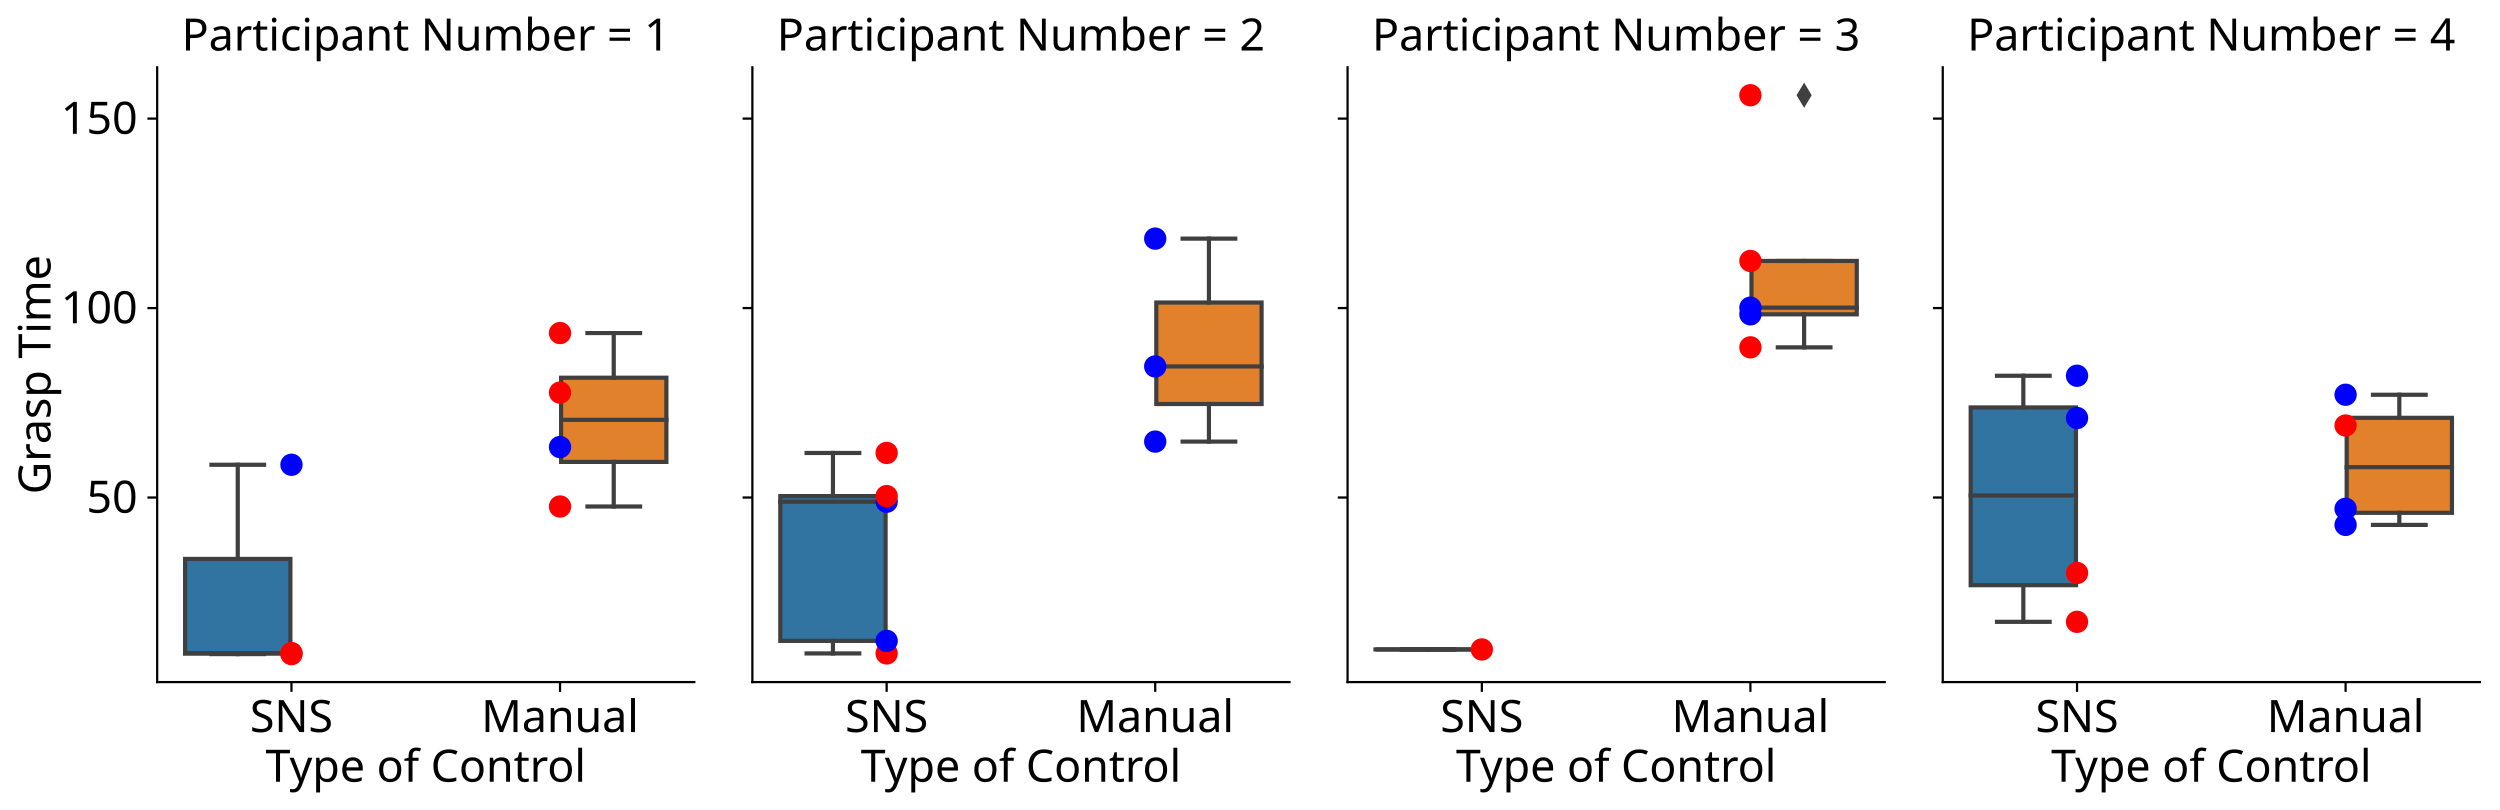
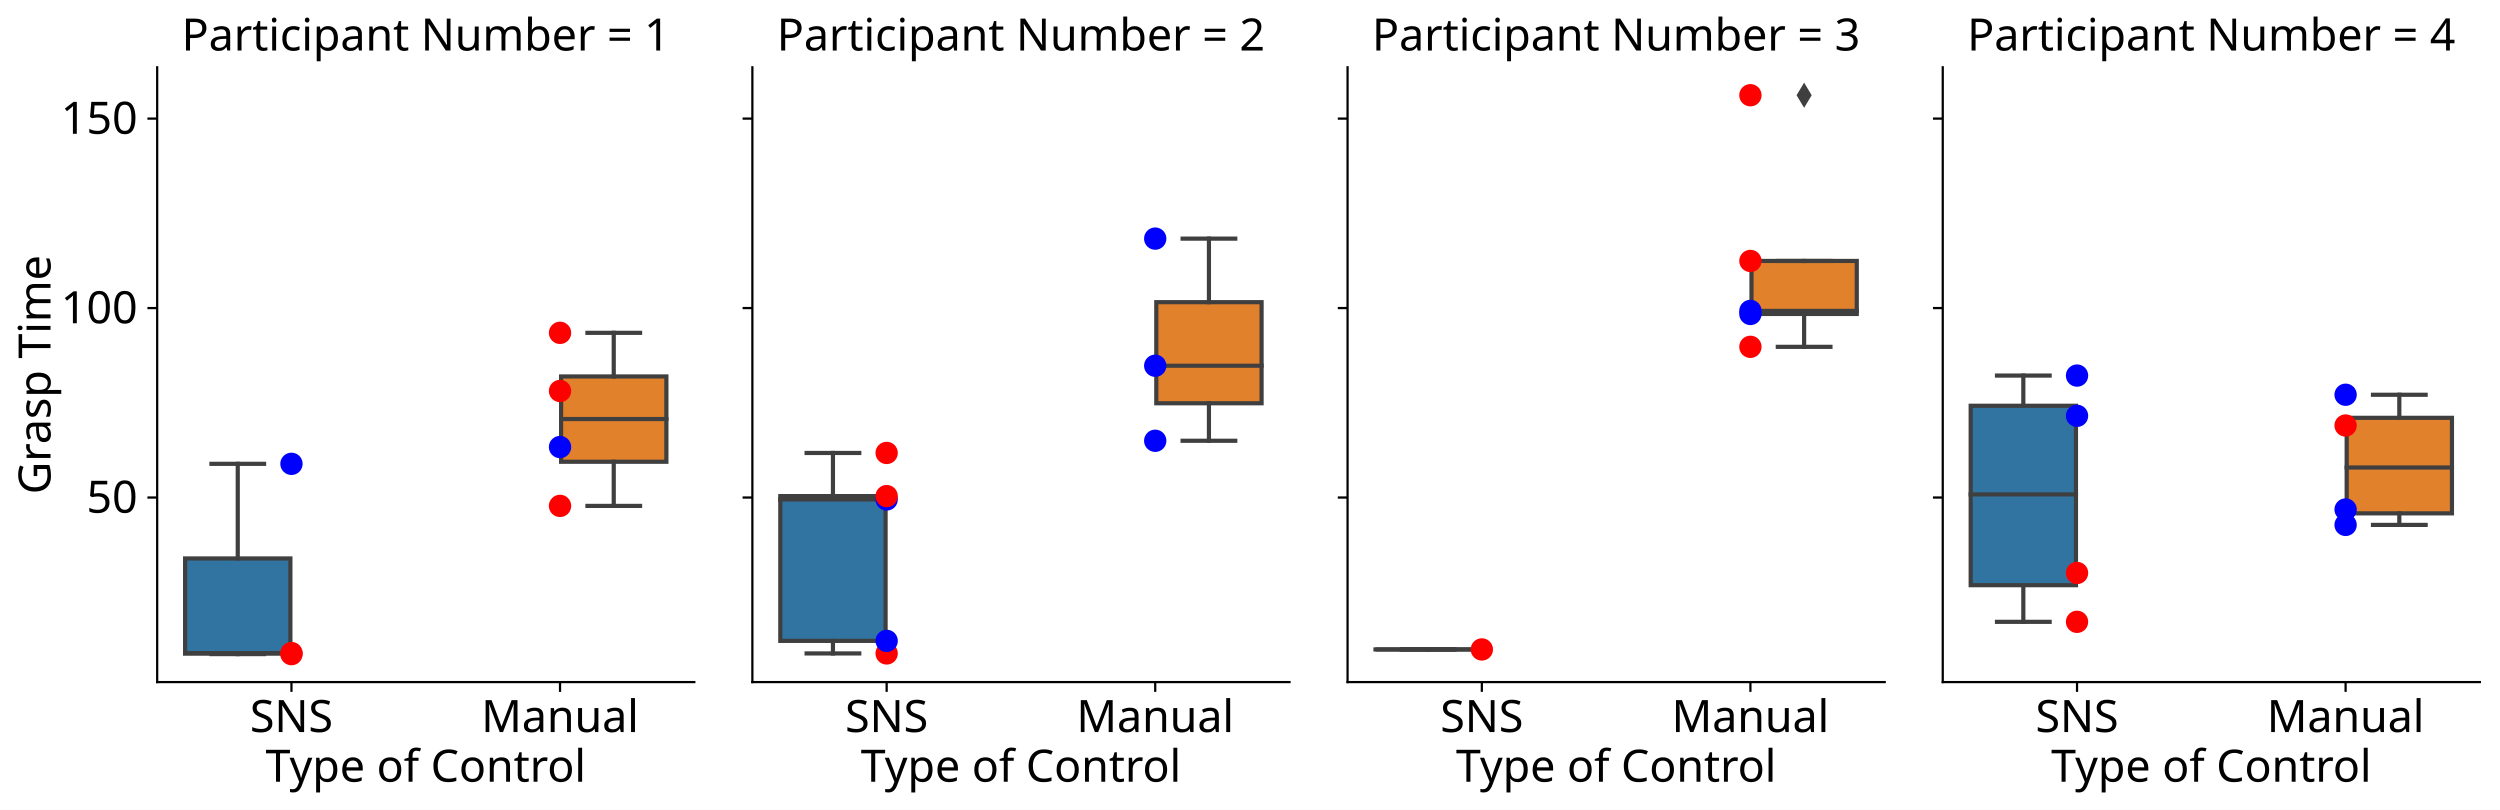
<svg xmlns="http://www.w3.org/2000/svg" xmlns:xlink="http://www.w3.org/1999/xlink" width="894.788pt" height="289.837pt" viewBox="0 0 894.788 289.837" version="1.1">
  <defs>
    <style type="text/css">*{stroke-linejoin: round; stroke-linecap: butt}</style>
  </defs>
  <g id="figure_1">
    <g id="patch_1">
      <path d="M 0 289.837  L 894.788 289.837  L 894.788 0  L 0 0  z " style="fill: #ffffff" />
    </g>
    <g id="axes_1">
      <g id="patch_2">
        <path d="M 56.258 244.127  L 248.505 244.127  L 248.505 24.082  L 56.258 24.082  z " style="fill: #ffffff" />
      </g>
      <g id="patch_3">
-         <path d="M 66.254 233.934  L 103.935 233.934  L 103.935 200.046  L 66.254 200.046  L 66.254 233.934  z " clip-path="url(#p648b3f94a5)" style="fill: #3274a1; stroke: #3f3f3f; stroke-width: 1.5; stroke-linejoin: miter" />
+         <path d="M 66.254 233.934  L 103.935 233.934  L 103.935 199.878  L 66.254 199.878  L 66.254 233.934  z " clip-path="url(#p7b2e397e43)" style="fill: #3274a1; stroke: #3f3f3f; stroke-width: 1.5; stroke-linejoin: miter" />
      </g>
      <g id="patch_4">
-         <path d="M 200.828 165.324  L 238.508 165.324  L 238.508 135.19  L 200.828 135.19  L 200.828 165.324  z " clip-path="url(#p648b3f94a5)" style="fill: #e1812c; stroke: #3f3f3f; stroke-width: 1.5; stroke-linejoin: miter" />
+         <path d="M 200.828 165.269  L 238.508 165.269  L 238.508 134.739  L 200.828 134.739  L 200.828 165.269  z " clip-path="url(#p7b2e397e43)" style="fill: #e1812c; stroke: #3f3f3f; stroke-width: 1.5; stroke-linejoin: miter" />
      </g>
      <g id="patch_5">
-         <path d="M 104.319 245.88  L 104.319 245.88  L 104.319 245.88  L 104.319 245.88  z " clip-path="url(#p648b3f94a5)" style="fill: #3274a1; stroke: #3f3f3f; stroke-width: 0.75; stroke-linejoin: miter" />
+         <path d="M 104.319 245.88  L 104.319 245.88  L 104.319 245.88  L 104.319 245.88  z " clip-path="url(#p7b2e397e43)" style="fill: #3274a1; stroke: #3f3f3f; stroke-width: 0.75; stroke-linejoin: miter" />
      </g>
      <g id="patch_6">
-         <path d="M 104.319 245.88  L 104.319 245.88  L 104.319 245.88  L 104.319 245.88  z " clip-path="url(#p648b3f94a5)" style="fill: #e1812c; stroke: #3f3f3f; stroke-width: 0.75; stroke-linejoin: miter" />
+         <path d="M 104.319 245.88  L 104.319 245.88  L 104.319 245.88  L 104.319 245.88  z " clip-path="url(#p7b2e397e43)" style="fill: #e1812c; stroke: #3f3f3f; stroke-width: 0.75; stroke-linejoin: miter" />
      </g>
      <g id="PathCollection_1" />
      <g id="PathCollection_2" />
      <g id="matplotlib.axis_1">
        <g id="xtick_1">
          <g id="line2d_1">
            <defs>
-               <path id="mc8935d83e0" d="M 0 0  L 0 3.5  " style="stroke: #000000; stroke-width: 0.8" />
+               <path id="mf939145991" d="M 0 0  L 0 3.5  " style="stroke: #000000; stroke-width: 0.8" />
            </defs>
            <g>
-               <use xlink:href="#mc8935d83e0" x="104.319" y="244.127" style="stroke: #000000; stroke-width: 0.8" />
+               <use xlink:href="#mf939145991" x="104.319" y="244.127" style="stroke: #000000; stroke-width: 0.8" />
            </g>
          </g>
          <g id="text_1">
            <text style="font: 16px 'Calibri'; text-anchor: middle" x="104.319" y="262.009" transform="rotate(-0 104.3194 262.0094)">SNS</text>
          </g>
        </g>
        <g id="xtick_2">
          <g id="line2d_2">
            <g>
-               <use xlink:href="#mc8935d83e0" x="200.443" y="244.127" style="stroke: #000000; stroke-width: 0.8" />
+               <use xlink:href="#mf939145991" x="200.443" y="244.127" style="stroke: #000000; stroke-width: 0.8" />
            </g>
          </g>
          <g id="text_2">
            <text style="font: 16px 'Calibri'; text-anchor: middle" x="200.443" y="262.009" transform="rotate(-0 200.4432 262.0094)">Manual</text>
          </g>
        </g>
        <g id="text_3">
          <text style="font: 16px 'Calibri'; text-anchor: middle" x="152.381" y="279.792" transform="rotate(-0 152.3813 279.7919)">Type of Control</text>
        </g>
      </g>
      <g id="matplotlib.axis_2">
        <g id="ytick_1">
          <g id="line2d_3">
            <defs>
-               <path id="m0af57170c2" d="M 0 0  L -3.5 0  " style="stroke: #000000; stroke-width: 0.8" />
+               <path id="me6607de5ee" d="M 0 0  L -3.5 0  " style="stroke: #000000; stroke-width: 0.8" />
            </defs>
            <g>
-               <use xlink:href="#m0af57170c2" x="56.258" y="178.071" style="stroke: #000000; stroke-width: 0.8" />
+               <use xlink:href="#me6607de5ee" x="56.258" y="178.071" style="stroke: #000000; stroke-width: 0.8" />
            </g>
          </g>
          <g id="text_4">
            <text style="font: 16px 'Calibri'; text-anchor: end" x="49.258" y="183.512" transform="rotate(-0 49.2575 183.5118)">50</text>
          </g>
        </g>
        <g id="ytick_2">
          <g id="line2d_4">
            <g>
-               <use xlink:href="#m0af57170c2" x="56.258" y="110.261" style="stroke: #000000; stroke-width: 0.8" />
+               <use xlink:href="#me6607de5ee" x="56.258" y="110.261" style="stroke: #000000; stroke-width: 0.8" />
            </g>
          </g>
          <g id="text_5">
            <text style="font: 16px 'Calibri'; text-anchor: end" x="49.258" y="115.702" transform="rotate(-0 49.2575 115.702)">100</text>
          </g>
        </g>
        <g id="ytick_3">
          <g id="line2d_5">
            <g>
-               <use xlink:href="#m0af57170c2" x="56.258" y="42.451" style="stroke: #000000; stroke-width: 0.8" />
+               <use xlink:href="#me6607de5ee" x="56.258" y="42.451" style="stroke: #000000; stroke-width: 0.8" />
            </g>
          </g>
          <g id="text_6">
            <text style="font: 16px 'Calibri'; text-anchor: end" x="49.258" y="47.892" transform="rotate(-0 49.2575 47.89215)">150</text>
          </g>
        </g>
        <g id="text_7">
          <text style="font: 16px 'Calibri'; text-anchor: middle" x="18.082" y="134.105" transform="rotate(-90 18.0825 134.1047)">Grasp Time</text>
        </g>
      </g>
      <g id="line2d_6">
-         <path d="M 85.095 233.934  L 85.095 234.125  " clip-path="url(#p648b3f94a5)" style="fill: none; stroke: #3f3f3f; stroke-width: 1.5; stroke-linecap: square" />
+         <path d="M 85.095 233.934  L 85.095 234.125  " clip-path="url(#p7b2e397e43)" style="fill: none; stroke: #3f3f3f; stroke-width: 1.5; stroke-linecap: square" />
      </g>
      <g id="line2d_7">
-         <path d="M 85.095 200.046  L 85.095 166.349  " clip-path="url(#p648b3f94a5)" style="fill: none; stroke: #3f3f3f; stroke-width: 1.5; stroke-linecap: square" />
+         <path d="M 85.095 199.878  L 85.095 166.011  " clip-path="url(#p7b2e397e43)" style="fill: none; stroke: #3f3f3f; stroke-width: 1.5; stroke-linecap: square" />
      </g>
      <g id="line2d_8">
-         <path d="M 75.675 234.125  L 94.515 234.125  " clip-path="url(#p648b3f94a5)" style="fill: none; stroke: #3f3f3f; stroke-width: 1.5; stroke-linecap: square" />
+         <path d="M 75.675 234.125  L 94.515 234.125  " clip-path="url(#p7b2e397e43)" style="fill: none; stroke: #3f3f3f; stroke-width: 1.5; stroke-linecap: square" />
      </g>
      <g id="line2d_9">
-         <path d="M 75.675 166.349  L 94.515 166.349  " clip-path="url(#p648b3f94a5)" style="fill: none; stroke: #3f3f3f; stroke-width: 1.5; stroke-linecap: square" />
+         <path d="M 75.675 166.011  L 94.515 166.011  " clip-path="url(#p7b2e397e43)" style="fill: none; stroke: #3f3f3f; stroke-width: 1.5; stroke-linecap: square" />
      </g>
      <g id="line2d_10" />
      <g id="line2d_11">
-         <path d="M 219.668 165.324  L 219.668 181.289  " clip-path="url(#p648b3f94a5)" style="fill: none; stroke: #3f3f3f; stroke-width: 1.5; stroke-linecap: square" />
+         <path d="M 219.668 165.269  L 219.668 181.069  " clip-path="url(#p7b2e397e43)" style="fill: none; stroke: #3f3f3f; stroke-width: 1.5; stroke-linecap: square" />
      </g>
      <g id="line2d_12">
-         <path d="M 219.668 135.19  L 219.668 119.208  " clip-path="url(#p648b3f94a5)" style="fill: none; stroke: #3f3f3f; stroke-width: 1.5; stroke-linecap: square" />
+         <path d="M 219.668 134.739  L 219.668 119.13  " clip-path="url(#p7b2e397e43)" style="fill: none; stroke: #3f3f3f; stroke-width: 1.5; stroke-linecap: square" />
      </g>
      <g id="line2d_13">
-         <path d="M 210.248 181.289  L 229.088 181.289  " clip-path="url(#p648b3f94a5)" style="fill: none; stroke: #3f3f3f; stroke-width: 1.5; stroke-linecap: square" />
+         <path d="M 210.248 181.069  L 229.088 181.069  " clip-path="url(#p7b2e397e43)" style="fill: none; stroke: #3f3f3f; stroke-width: 1.5; stroke-linecap: square" />
      </g>
      <g id="line2d_14">
-         <path d="M 210.248 119.208  L 229.088 119.208  " clip-path="url(#p648b3f94a5)" style="fill: none; stroke: #3f3f3f; stroke-width: 1.5; stroke-linecap: square" />
+         <path d="M 210.248 119.13  L 229.088 119.13  " clip-path="url(#p7b2e397e43)" style="fill: none; stroke: #3f3f3f; stroke-width: 1.5; stroke-linecap: square" />
      </g>
      <g id="line2d_15" />
      <g id="line2d_16">
-         <path d="M 66.254 233.744  L 103.935 233.744  " clip-path="url(#p648b3f94a5)" style="fill: none; stroke: #3f3f3f; stroke-width: 1.5; stroke-linecap: square" />
+         <path d="M 66.254 233.744  L 103.935 233.744  " clip-path="url(#p7b2e397e43)" style="fill: none; stroke: #3f3f3f; stroke-width: 1.5; stroke-linecap: square" />
      </g>
      <g id="line2d_17">
-         <path d="M 200.828 150.26  L 238.508 150.26  " clip-path="url(#p648b3f94a5)" style="fill: none; stroke: #3f3f3f; stroke-width: 1.5; stroke-linecap: square" />
+         <path d="M 200.828 149.972  L 238.508 149.972  " clip-path="url(#p7b2e397e43)" style="fill: none; stroke: #3f3f3f; stroke-width: 1.5; stroke-linecap: square" />
      </g>
      <g id="patch_7">
        <path d="M 56.258 244.127  L 56.258 24.082  " style="fill: none; stroke: #000000; stroke-width: 0.8; stroke-linejoin: miter; stroke-linecap: square" />
      </g>
      <g id="patch_8">
        <path d="M 56.258 244.127  L 248.505 244.127  " style="fill: none; stroke: #000000; stroke-width: 0.8; stroke-linejoin: miter; stroke-linecap: square" />
      </g>
      <g id="PathCollection_3">
        <defs>
-           <path id="C0_0_47d128fca0" d="M 0 4  C 1.061 4 2.078 3.579 2.828 2.828  C 3.579 2.078 4 1.061 4 -0  C 4 -1.061 3.579 -2.078 2.828 -2.828  C 2.078 -3.579 1.061 -4 0 -4  C -1.061 -4 -2.078 -3.579 -2.828 -2.828  C -3.579 -2.078 -4 -1.061 -4 0  C -4 1.061 -3.579 2.078 -2.828 2.828  C -2.078 3.579 -1.061 4 0 4  z " />
-         </defs>
-         <g clip-path="url(#p648b3f94a5)">
-           <use xlink:href="#C0_0_47d128fca0" x="104.319" y="234.125" style="fill: #ff0000" />
-         </g>
-         <g clip-path="url(#p648b3f94a5)">
-           <use xlink:href="#C0_0_47d128fca0" x="104.319" y="233.744" style="fill: #ff0000" />
-         </g>
-         <g clip-path="url(#p648b3f94a5)">
-           <use xlink:href="#C0_0_47d128fca0" x="104.319" y="166.349" style="fill: #0000ff" />
+           <path id="C0_0_7638a2598d" d="M 0 4  C 1.061 4 2.078 3.579 2.828 2.828  C 3.579 2.078 4 1.061 4 -0  C 4 -1.061 3.579 -2.078 2.828 -2.828  C 2.078 -3.579 1.061 -4 0 -4  C -1.061 -4 -2.078 -3.579 -2.828 -2.828  C -3.579 -2.078 -4 -1.061 -4 0  C -4 1.061 -3.579 2.078 -2.828 2.828  C -2.078 3.579 -1.061 4 0 4  z " />
+         </defs>
+         <g clip-path="url(#p7b2e397e43)">
+           <use xlink:href="#C0_0_7638a2598d" x="104.319" y="234.125" style="fill: #ff0000" />
+         </g>
+         <g clip-path="url(#p7b2e397e43)">
+           <use xlink:href="#C0_0_7638a2598d" x="104.319" y="233.744" style="fill: #ff0000" />
+         </g>
+         <g clip-path="url(#p7b2e397e43)">
+           <use xlink:href="#C0_0_7638a2598d" x="104.319" y="166.011" style="fill: #0000ff" />
        </g>
      </g>
      <g id="PathCollection_4">
        <defs>
-           <path id="C1_0_6838925814" d="M 0 4  C 1.061 4 2.078 3.579 2.828 2.828  C 3.579 2.078 4 1.061 4 -0  C 4 -1.061 3.579 -2.078 2.828 -2.828  C 2.078 -3.579 1.061 -4 0 -4  C -1.061 -4 -2.078 -3.579 -2.828 -2.828  C -3.579 -2.078 -4 -1.061 -4 0  C -4 1.061 -3.579 2.078 -2.828 2.828  C -2.078 3.579 -1.061 4 0 4  z " />
-         </defs>
-         <g clip-path="url(#p648b3f94a5)">
-           <use xlink:href="#C1_0_6838925814" x="200.443" y="119.208" style="fill: #ff0000" />
-         </g>
-         <g clip-path="url(#p648b3f94a5)">
-           <use xlink:href="#C1_0_6838925814" x="200.443" y="140.517" style="fill: #ff0000" />
-         </g>
-         <g clip-path="url(#p648b3f94a5)">
-           <use xlink:href="#C1_0_6838925814" x="200.443" y="181.289" style="fill: #ff0000" />
-         </g>
-         <g clip-path="url(#p648b3f94a5)">
-           <use xlink:href="#C1_0_6838925814" x="200.443" y="160.002" style="fill: #0000ff" />
+           <path id="C1_0_22d0ca5f80" d="M 0 4  C 1.061 4 2.078 3.579 2.828 2.828  C 3.579 2.078 4 1.061 4 -0  C 4 -1.061 3.579 -2.078 2.828 -2.828  C 2.078 -3.579 1.061 -4 0 -4  C -1.061 -4 -2.078 -3.579 -2.828 -2.828  C -3.579 -2.078 -4 -1.061 -4 0  C -4 1.061 -3.579 2.078 -2.828 2.828  C -2.078 3.579 -1.061 4 0 4  z " />
+         </defs>
+         <g clip-path="url(#p7b2e397e43)">
+           <use xlink:href="#C1_0_22d0ca5f80" x="200.443" y="119.13" style="fill: #ff0000" />
+         </g>
+         <g clip-path="url(#p7b2e397e43)">
+           <use xlink:href="#C1_0_22d0ca5f80" x="200.443" y="139.942" style="fill: #ff0000" />
+         </g>
+         <g clip-path="url(#p7b2e397e43)">
+           <use xlink:href="#C1_0_22d0ca5f80" x="200.443" y="181.069" style="fill: #ff0000" />
+         </g>
+         <g clip-path="url(#p7b2e397e43)">
+           <use xlink:href="#C1_0_22d0ca5f80" x="200.443" y="160.002" style="fill: #0000ff" />
        </g>
      </g>
      <g id="text_8">
        <text style="font: 16px 'Calibri'; text-anchor: middle" x="152.381" y="18.082" transform="rotate(-0 152.3813 18.0825)">Participant Number = 1</text>
      </g>
    </g>
    <g id="axes_2">
      <g id="patch_9">
        <path d="M 269.285 244.127  L 461.533 244.127  L 461.533 24.082  L 269.285 24.082  z " style="fill: #ffffff" />
      </g>
      <g id="patch_10">
-         <path d="M 279.282 229.38  L 316.963 229.38  L 316.963 177.562  L 279.282 177.562  L 279.282 229.38  z " clip-path="url(#p1717136315)" style="fill: #3274a1; stroke: #3f3f3f; stroke-width: 1.5; stroke-linejoin: miter" />
+         <path d="M 279.282 229.38  L 316.963 229.38  L 316.963 177.562  L 279.282 177.562  L 279.282 229.38  z " clip-path="url(#p3839c2b6d1)" style="fill: #3274a1; stroke: #3f3f3f; stroke-width: 1.5; stroke-linejoin: miter" />
      </g>
      <g id="patch_11">
-         <path d="M 413.855 144.604  L 451.536 144.604  L 451.536 108.278  L 413.855 108.278  L 413.855 144.604  z " clip-path="url(#p1717136315)" style="fill: #e1812c; stroke: #3f3f3f; stroke-width: 1.5; stroke-linejoin: miter" />
+         <path d="M 413.855 144.332  L 451.536 144.332  L 451.536 108.153  L 413.855 108.153  L 413.855 144.332  z " clip-path="url(#p3839c2b6d1)" style="fill: #e1812c; stroke: #3f3f3f; stroke-width: 1.5; stroke-linejoin: miter" />
      </g>
      <g id="patch_12">
-         <path d="M 317.347 245.88  L 317.347 245.88  L 317.347 245.88  L 317.347 245.88  z " clip-path="url(#p1717136315)" style="fill: #3274a1; stroke: #3f3f3f; stroke-width: 0.75; stroke-linejoin: miter" />
+         <path d="M 317.347 245.88  L 317.347 245.88  L 317.347 245.88  L 317.347 245.88  z " clip-path="url(#p3839c2b6d1)" style="fill: #3274a1; stroke: #3f3f3f; stroke-width: 0.75; stroke-linejoin: miter" />
      </g>
      <g id="patch_13">
-         <path d="M 317.347 245.88  L 317.347 245.88  L 317.347 245.88  L 317.347 245.88  z " clip-path="url(#p1717136315)" style="fill: #e1812c; stroke: #3f3f3f; stroke-width: 0.75; stroke-linejoin: miter" />
+         <path d="M 317.347 245.88  L 317.347 245.88  L 317.347 245.88  L 317.347 245.88  z " clip-path="url(#p3839c2b6d1)" style="fill: #e1812c; stroke: #3f3f3f; stroke-width: 0.75; stroke-linejoin: miter" />
      </g>
      <g id="PathCollection_5" />
      <g id="PathCollection_6" />
      <g id="matplotlib.axis_3">
        <g id="xtick_3">
          <g id="line2d_18">
            <g>
-               <use xlink:href="#mc8935d83e0" x="317.347" y="244.127" style="stroke: #000000; stroke-width: 0.8" />
+               <use xlink:href="#mf939145991" x="317.347" y="244.127" style="stroke: #000000; stroke-width: 0.8" />
            </g>
          </g>
          <g id="text_9">
            <text style="font: 16px 'Calibri'; text-anchor: middle" x="317.347" y="262.009" transform="rotate(-0 317.347 262.0094)">SNS</text>
          </g>
        </g>
        <g id="xtick_4">
          <g id="line2d_19">
            <g>
-               <use xlink:href="#mc8935d83e0" x="413.471" y="244.127" style="stroke: #000000; stroke-width: 0.8" />
+               <use xlink:href="#mf939145991" x="413.471" y="244.127" style="stroke: #000000; stroke-width: 0.8" />
            </g>
          </g>
          <g id="text_10">
            <text style="font: 16px 'Calibri'; text-anchor: middle" x="413.471" y="262.009" transform="rotate(-0 413.4709 262.0094)">Manual</text>
          </g>
        </g>
        <g id="text_11">
          <text style="font: 16px 'Calibri'; text-anchor: middle" x="365.409" y="279.792" transform="rotate(-0 365.409 279.7919)">Type of Control</text>
        </g>
      </g>
      <g id="matplotlib.axis_4">
        <g id="ytick_4">
          <g id="line2d_20">
            <g>
-               <use xlink:href="#m0af57170c2" x="269.285" y="178.071" style="stroke: #000000; stroke-width: 0.8" />
+               <use xlink:href="#me6607de5ee" x="269.285" y="178.071" style="stroke: #000000; stroke-width: 0.8" />
            </g>
          </g>
        </g>
        <g id="ytick_5">
          <g id="line2d_21">
            <g>
-               <use xlink:href="#m0af57170c2" x="269.285" y="110.261" style="stroke: #000000; stroke-width: 0.8" />
+               <use xlink:href="#me6607de5ee" x="269.285" y="110.261" style="stroke: #000000; stroke-width: 0.8" />
            </g>
          </g>
        </g>
        <g id="ytick_6">
          <g id="line2d_22">
            <g>
-               <use xlink:href="#m0af57170c2" x="269.285" y="42.451" style="stroke: #000000; stroke-width: 0.8" />
+               <use xlink:href="#me6607de5ee" x="269.285" y="42.451" style="stroke: #000000; stroke-width: 0.8" />
            </g>
          </g>
        </g>
      </g>
      <g id="line2d_23">
-         <path d="M 298.122 229.38  L 298.122 233.875  " clip-path="url(#p1717136315)" style="fill: none; stroke: #3f3f3f; stroke-width: 1.5; stroke-linecap: square" />
+         <path d="M 298.122 229.38  L 298.122 233.875  " clip-path="url(#p3839c2b6d1)" style="fill: none; stroke: #3f3f3f; stroke-width: 1.5; stroke-linecap: square" />
      </g>
      <g id="line2d_24">
-         <path d="M 298.122 177.562  L 298.122 162.115  " clip-path="url(#p1717136315)" style="fill: none; stroke: #3f3f3f; stroke-width: 1.5; stroke-linecap: square" />
+         <path d="M 298.122 177.562  L 298.122 162.115  " clip-path="url(#p3839c2b6d1)" style="fill: none; stroke: #3f3f3f; stroke-width: 1.5; stroke-linecap: square" />
      </g>
      <g id="line2d_25">
-         <path d="M 288.702 233.875  L 307.542 233.875  " clip-path="url(#p1717136315)" style="fill: none; stroke: #3f3f3f; stroke-width: 1.5; stroke-linecap: square" />
+         <path d="M 288.702 233.875  L 307.542 233.875  " clip-path="url(#p3839c2b6d1)" style="fill: none; stroke: #3f3f3f; stroke-width: 1.5; stroke-linecap: square" />
      </g>
      <g id="line2d_26">
-         <path d="M 288.702 162.115  L 307.542 162.115  " clip-path="url(#p1717136315)" style="fill: none; stroke: #3f3f3f; stroke-width: 1.5; stroke-linecap: square" />
+         <path d="M 288.702 162.115  L 307.542 162.115  " clip-path="url(#p3839c2b6d1)" style="fill: none; stroke: #3f3f3f; stroke-width: 1.5; stroke-linecap: square" />
      </g>
      <g id="line2d_27" />
      <g id="line2d_28">
-         <path d="M 432.696 144.604  L 432.696 158.053  " clip-path="url(#p1717136315)" style="fill: none; stroke: #3f3f3f; stroke-width: 1.5; stroke-linecap: square" />
+         <path d="M 432.696 144.332  L 432.696 157.76  " clip-path="url(#p3839c2b6d1)" style="fill: none; stroke: #3f3f3f; stroke-width: 1.5; stroke-linecap: square" />
      </g>
      <g id="line2d_29">
-         <path d="M 432.696 108.278  L 432.696 85.402  " clip-path="url(#p1717136315)" style="fill: none; stroke: #3f3f3f; stroke-width: 1.5; stroke-linecap: square" />
+         <path d="M 432.696 108.153  L 432.696 85.402  " clip-path="url(#p3839c2b6d1)" style="fill: none; stroke: #3f3f3f; stroke-width: 1.5; stroke-linecap: square" />
      </g>
      <g id="line2d_30">
-         <path d="M 423.275 158.053  L 442.116 158.053  " clip-path="url(#p1717136315)" style="fill: none; stroke: #3f3f3f; stroke-width: 1.5; stroke-linecap: square" />
+         <path d="M 423.275 157.76  L 442.116 157.76  " clip-path="url(#p3839c2b6d1)" style="fill: none; stroke: #3f3f3f; stroke-width: 1.5; stroke-linecap: square" />
      </g>
      <g id="line2d_31">
-         <path d="M 423.275 85.402  L 442.116 85.402  " clip-path="url(#p1717136315)" style="fill: none; stroke: #3f3f3f; stroke-width: 1.5; stroke-linecap: square" />
+         <path d="M 423.275 85.402  L 442.116 85.402  " clip-path="url(#p3839c2b6d1)" style="fill: none; stroke: #3f3f3f; stroke-width: 1.5; stroke-linecap: square" />
      </g>
      <g id="line2d_32" />
      <g id="line2d_33">
-         <path d="M 279.282 179.575  L 316.963 179.575  " clip-path="url(#p1717136315)" style="fill: none; stroke: #3f3f3f; stroke-width: 1.5; stroke-linecap: square" />
+         <path d="M 279.282 178.762  L 316.963 178.762  " clip-path="url(#p3839c2b6d1)" style="fill: none; stroke: #3f3f3f; stroke-width: 1.5; stroke-linecap: square" />
      </g>
      <g id="line2d_34">
-         <path d="M 413.855 131.154  L 451.536 131.154  " clip-path="url(#p1717136315)" style="fill: none; stroke: #3f3f3f; stroke-width: 1.5; stroke-linecap: square" />
+         <path d="M 413.855 130.903  L 451.536 130.903  " clip-path="url(#p3839c2b6d1)" style="fill: none; stroke: #3f3f3f; stroke-width: 1.5; stroke-linecap: square" />
      </g>
      <g id="patch_14">
        <path d="M 269.285 244.127  L 269.285 24.082  " style="fill: none; stroke: #000000; stroke-width: 0.8; stroke-linejoin: miter; stroke-linecap: square" />
      </g>
      <g id="patch_15">
        <path d="M 269.285 244.127  L 461.533 244.127  " style="fill: none; stroke: #000000; stroke-width: 0.8; stroke-linejoin: miter; stroke-linecap: square" />
      </g>
      <g id="PathCollection_7">
        <defs>
-           <path id="C2_0_24b16cc493" d="M 0 4  C 1.061 4 2.078 3.579 2.828 2.828  C 3.579 2.078 4 1.061 4 -0  C 4 -1.061 3.579 -2.078 2.828 -2.828  C 2.078 -3.579 1.061 -4 0 -4  C -1.061 -4 -2.078 -3.579 -2.828 -2.828  C -3.579 -2.078 -4 -1.061 -4 0  C -4 1.061 -3.579 2.078 -2.828 2.828  C -2.078 3.579 -1.061 4 0 4  z " />
-         </defs>
-         <g clip-path="url(#p1717136315)">
-           <use xlink:href="#C2_0_24b16cc493" x="317.347" y="233.875" style="fill: #ff0000" />
-         </g>
-         <g clip-path="url(#p1717136315)">
-           <use xlink:href="#C2_0_24b16cc493" x="317.347" y="179.575" style="fill: #0000ff" />
-         </g>
-         <g clip-path="url(#p1717136315)">
-           <use xlink:href="#C2_0_24b16cc493" x="317.347" y="229.38" style="fill: #0000ff" />
-         </g>
-         <g clip-path="url(#p1717136315)">
-           <use xlink:href="#C2_0_24b16cc493" x="317.347" y="177.562" style="fill: #ff0000" />
-         </g>
-         <g clip-path="url(#p1717136315)">
-           <use xlink:href="#C2_0_24b16cc493" x="317.347" y="162.115" style="fill: #ff0000" />
+           <path id="C2_0_896fa91724" d="M 0 4  C 1.061 4 2.078 3.579 2.828 2.828  C 3.579 2.078 4 1.061 4 -0  C 4 -1.061 3.579 -2.078 2.828 -2.828  C 2.078 -3.579 1.061 -4 0 -4  C -1.061 -4 -2.078 -3.579 -2.828 -2.828  C -3.579 -2.078 -4 -1.061 -4 0  C -4 1.061 -3.579 2.078 -2.828 2.828  C -2.078 3.579 -1.061 4 0 4  z " />
+         </defs>
+         <g clip-path="url(#p3839c2b6d1)">
+           <use xlink:href="#C2_0_896fa91724" x="317.347" y="233.875" style="fill: #ff0000" />
+         </g>
+         <g clip-path="url(#p3839c2b6d1)">
+           <use xlink:href="#C2_0_896fa91724" x="317.347" y="178.762" style="fill: #0000ff" />
+         </g>
+         <g clip-path="url(#p3839c2b6d1)">
+           <use xlink:href="#C2_0_896fa91724" x="317.347" y="229.38" style="fill: #0000ff" />
+         </g>
+         <g clip-path="url(#p3839c2b6d1)">
+           <use xlink:href="#C2_0_896fa91724" x="317.347" y="177.562" style="fill: #ff0000" />
+         </g>
+         <g clip-path="url(#p3839c2b6d1)">
+           <use xlink:href="#C2_0_896fa91724" x="317.347" y="162.115" style="fill: #ff0000" />
        </g>
      </g>
      <g id="PathCollection_8">
        <defs>
-           <path id="C3_0_f2d346d9ea" d="M 0 4  C 1.061 4 2.078 3.579 2.828 2.828  C 3.579 2.078 4 1.061 4 -0  C 4 -1.061 3.579 -2.078 2.828 -2.828  C 2.078 -3.579 1.061 -4 0 -4  C -1.061 -4 -2.078 -3.579 -2.828 -2.828  C -3.579 -2.078 -4 -1.061 -4 0  C -4 1.061 -3.579 2.078 -2.828 2.828  C -2.078 3.579 -1.061 4 0 4  z " />
-         </defs>
-         <g clip-path="url(#p1717136315)">
-           <use xlink:href="#C3_0_f2d346d9ea" x="413.471" y="158.053" style="fill: #0000ff" />
-         </g>
-         <g clip-path="url(#p1717136315)">
-           <use xlink:href="#C3_0_f2d346d9ea" x="413.471" y="85.402" style="fill: #0000ff" />
-         </g>
-         <g clip-path="url(#p1717136315)">
-           <use xlink:href="#C3_0_f2d346d9ea" x="413.471" y="131.154" style="fill: #0000ff" />
+           <path id="C3_0_c0a848d263" d="M 0 4  C 1.061 4 2.078 3.579 2.828 2.828  C 3.579 2.078 4 1.061 4 -0  C 4 -1.061 3.579 -2.078 2.828 -2.828  C 2.078 -3.579 1.061 -4 0 -4  C -1.061 -4 -2.078 -3.579 -2.828 -2.828  C -3.579 -2.078 -4 -1.061 -4 0  C -4 1.061 -3.579 2.078 -2.828 2.828  C -2.078 3.579 -1.061 4 0 4  z " />
+         </defs>
+         <g clip-path="url(#p3839c2b6d1)">
+           <use xlink:href="#C3_0_c0a848d263" x="413.471" y="157.76" style="fill: #0000ff" />
+         </g>
+         <g clip-path="url(#p3839c2b6d1)">
+           <use xlink:href="#C3_0_c0a848d263" x="413.471" y="85.402" style="fill: #0000ff" />
+         </g>
+         <g clip-path="url(#p3839c2b6d1)">
+           <use xlink:href="#C3_0_c0a848d263" x="413.471" y="130.903" style="fill: #0000ff" />
        </g>
      </g>
      <g id="text_12">
        <text style="font: 16px 'Calibri'; text-anchor: middle" x="365.409" y="18.082" transform="rotate(-0 365.409 18.0825)">Participant Number = 2</text>
      </g>
    </g>
    <g id="axes_3">
      <g id="patch_16">
        <path d="M 482.313 244.127  L 674.56 244.127  L 674.56 24.082  L 482.313 24.082  z " style="fill: #ffffff" />
      </g>
      <g id="patch_17">
-         <path d="M 492.31 232.445  L 529.99 232.445  L 529.99 232.445  L 492.31 232.445  L 492.31 232.445  z " clip-path="url(#p1e798add70)" style="fill: #3274a1; stroke: #3f3f3f; stroke-width: 1.5; stroke-linejoin: miter" />
+         <path d="M 492.31 232.445  L 529.99 232.445  L 529.99 232.445  L 492.31 232.445  L 492.31 232.445  z " clip-path="url(#p4a9ece4cf4)" style="fill: #3274a1; stroke: #3f3f3f; stroke-width: 1.5; stroke-linejoin: miter" />
      </g>
      <g id="patch_18">
-         <path d="M 626.883 112.504  L 664.564 112.504  L 664.564 93.395  L 626.883 93.395  L 626.883 112.504  z " clip-path="url(#p1e798add70)" style="fill: #e1812c; stroke: #3f3f3f; stroke-width: 1.5; stroke-linejoin: miter" />
+         <path d="M 626.883 112.372  L 664.564 112.372  L 664.564 93.395  L 626.883 93.395  L 626.883 112.372  z " clip-path="url(#p4a9ece4cf4)" style="fill: #e1812c; stroke: #3f3f3f; stroke-width: 1.5; stroke-linejoin: miter" />
      </g>
      <g id="patch_19">
-         <path d="M 530.375 245.88  L 530.375 245.88  L 530.375 245.88  L 530.375 245.88  z " clip-path="url(#p1e798add70)" style="fill: #3274a1; stroke: #3f3f3f; stroke-width: 0.75; stroke-linejoin: miter" />
+         <path d="M 530.375 245.88  L 530.375 245.88  L 530.375 245.88  L 530.375 245.88  z " clip-path="url(#p4a9ece4cf4)" style="fill: #3274a1; stroke: #3f3f3f; stroke-width: 0.75; stroke-linejoin: miter" />
      </g>
      <g id="patch_20">
-         <path d="M 530.375 245.88  L 530.375 245.88  L 530.375 245.88  L 530.375 245.88  z " clip-path="url(#p1e798add70)" style="fill: #e1812c; stroke: #3f3f3f; stroke-width: 0.75; stroke-linejoin: miter" />
+         <path d="M 530.375 245.88  L 530.375 245.88  L 530.375 245.88  L 530.375 245.88  z " clip-path="url(#p4a9ece4cf4)" style="fill: #e1812c; stroke: #3f3f3f; stroke-width: 0.75; stroke-linejoin: miter" />
      </g>
      <g id="PathCollection_9" />
      <g id="PathCollection_10" />
      <g id="matplotlib.axis_5">
        <g id="xtick_5">
          <g id="line2d_35">
            <g>
-               <use xlink:href="#mc8935d83e0" x="530.375" y="244.127" style="stroke: #000000; stroke-width: 0.8" />
+               <use xlink:href="#mf939145991" x="530.375" y="244.127" style="stroke: #000000; stroke-width: 0.8" />
            </g>
          </g>
          <g id="text_13">
            <text style="font: 16px 'Calibri'; text-anchor: middle" x="530.375" y="262.009" transform="rotate(-0 530.3747 262.0094)">SNS</text>
          </g>
        </g>
        <g id="xtick_6">
          <g id="line2d_36">
            <g>
-               <use xlink:href="#mc8935d83e0" x="626.499" y="244.127" style="stroke: #000000; stroke-width: 0.8" />
+               <use xlink:href="#mf939145991" x="626.499" y="244.127" style="stroke: #000000; stroke-width: 0.8" />
            </g>
          </g>
          <g id="text_14">
            <text style="font: 16px 'Calibri'; text-anchor: middle" x="626.499" y="262.009" transform="rotate(-0 626.4985 262.0094)">Manual</text>
          </g>
        </g>
        <g id="text_15">
          <text style="font: 16px 'Calibri'; text-anchor: middle" x="578.437" y="279.792" transform="rotate(-0 578.4366 279.7919)">Type of Control</text>
        </g>
      </g>
      <g id="matplotlib.axis_6">
        <g id="ytick_7">
          <g id="line2d_37">
            <g>
-               <use xlink:href="#m0af57170c2" x="482.313" y="178.071" style="stroke: #000000; stroke-width: 0.8" />
+               <use xlink:href="#me6607de5ee" x="482.313" y="178.071" style="stroke: #000000; stroke-width: 0.8" />
            </g>
          </g>
        </g>
        <g id="ytick_8">
          <g id="line2d_38">
            <g>
-               <use xlink:href="#m0af57170c2" x="482.313" y="110.261" style="stroke: #000000; stroke-width: 0.8" />
+               <use xlink:href="#me6607de5ee" x="482.313" y="110.261" style="stroke: #000000; stroke-width: 0.8" />
            </g>
          </g>
        </g>
        <g id="ytick_9">
          <g id="line2d_39">
            <g>
-               <use xlink:href="#m0af57170c2" x="482.313" y="42.451" style="stroke: #000000; stroke-width: 0.8" />
+               <use xlink:href="#me6607de5ee" x="482.313" y="42.451" style="stroke: #000000; stroke-width: 0.8" />
            </g>
          </g>
        </g>
      </g>
      <g id="line2d_40">
-         <path d="M 511.15 232.445  L 511.15 232.445  " clip-path="url(#p1e798add70)" style="fill: none; stroke: #3f3f3f; stroke-width: 1.5; stroke-linecap: square" />
+         <path d="M 511.15 232.445  L 511.15 232.445  " clip-path="url(#p4a9ece4cf4)" style="fill: none; stroke: #3f3f3f; stroke-width: 1.5; stroke-linecap: square" />
      </g>
      <g id="line2d_41">
-         <path d="M 511.15 232.445  L 511.15 232.445  " clip-path="url(#p1e798add70)" style="fill: none; stroke: #3f3f3f; stroke-width: 1.5; stroke-linecap: square" />
+         <path d="M 511.15 232.445  L 511.15 232.445  " clip-path="url(#p4a9ece4cf4)" style="fill: none; stroke: #3f3f3f; stroke-width: 1.5; stroke-linecap: square" />
      </g>
      <g id="line2d_42">
-         <path d="M 501.73 232.445  L 520.57 232.445  " clip-path="url(#p1e798add70)" style="fill: none; stroke: #3f3f3f; stroke-width: 1.5; stroke-linecap: square" />
+         <path d="M 501.73 232.445  L 520.57 232.445  " clip-path="url(#p4a9ece4cf4)" style="fill: none; stroke: #3f3f3f; stroke-width: 1.5; stroke-linecap: square" />
      </g>
      <g id="line2d_43">
-         <path d="M 501.73 232.445  L 520.57 232.445  " clip-path="url(#p1e798add70)" style="fill: none; stroke: #3f3f3f; stroke-width: 1.5; stroke-linecap: square" />
+         <path d="M 501.73 232.445  L 520.57 232.445  " clip-path="url(#p4a9ece4cf4)" style="fill: none; stroke: #3f3f3f; stroke-width: 1.5; stroke-linecap: square" />
      </g>
      <g id="line2d_44" />
      <g id="line2d_45">
-         <path d="M 645.723 112.504  L 645.723 124.323  " clip-path="url(#p1e798add70)" style="fill: none; stroke: #3f3f3f; stroke-width: 1.5; stroke-linecap: square" />
+         <path d="M 645.723 112.372  L 645.723 124.139  " clip-path="url(#p4a9ece4cf4)" style="fill: none; stroke: #3f3f3f; stroke-width: 1.5; stroke-linecap: square" />
      </g>
      <g id="line2d_46">
-         <path d="M 645.723 93.395  L 645.723 93.395  " clip-path="url(#p1e798add70)" style="fill: none; stroke: #3f3f3f; stroke-width: 1.5; stroke-linecap: square" />
+         <path d="M 645.723 93.395  L 645.723 93.395  " clip-path="url(#p4a9ece4cf4)" style="fill: none; stroke: #3f3f3f; stroke-width: 1.5; stroke-linecap: square" />
      </g>
      <g id="line2d_47">
-         <path d="M 636.303 124.323  L 655.143 124.323  " clip-path="url(#p1e798add70)" style="fill: none; stroke: #3f3f3f; stroke-width: 1.5; stroke-linecap: square" />
+         <path d="M 636.303 124.139  L 655.143 124.139  " clip-path="url(#p4a9ece4cf4)" style="fill: none; stroke: #3f3f3f; stroke-width: 1.5; stroke-linecap: square" />
      </g>
      <g id="line2d_48">
-         <path d="M 636.303 93.395  L 655.143 93.395  " clip-path="url(#p1e798add70)" style="fill: none; stroke: #3f3f3f; stroke-width: 1.5; stroke-linecap: square" />
+         <path d="M 636.303 93.395  L 655.143 93.395  " clip-path="url(#p4a9ece4cf4)" style="fill: none; stroke: #3f3f3f; stroke-width: 1.5; stroke-linecap: square" />
      </g>
      <g id="line2d_49">
        <defs>
-           <path id="mc5242e19f9" d="M 0 3.536  L 2.121 0  L 0 -3.536  L -2.121 0  z " style="stroke: #3f3f3f; stroke-linejoin: miter" />
-         </defs>
-         <g clip-path="url(#p1e798add70)">
-           <use xlink:href="#mc5242e19f9" x="645.723" y="34.085" style="fill: #3f3f3f; stroke: #3f3f3f; stroke-linejoin: miter" />
+           <path id="mc61ed69cc1" d="M 0 3.536  L 2.121 0  L 0 -3.536  L -2.121 0  z " style="stroke: #3f3f3f; stroke-linejoin: miter" />
+         </defs>
+         <g clip-path="url(#p4a9ece4cf4)">
+           <use xlink:href="#mc61ed69cc1" x="645.723" y="34.085" style="fill: #3f3f3f; stroke: #3f3f3f; stroke-linejoin: miter" />
        </g>
      </g>
      <g id="line2d_50">
-         <path d="M 492.31 232.445  L 529.99 232.445  " clip-path="url(#p1e798add70)" style="fill: none; stroke: #3f3f3f; stroke-width: 1.5; stroke-linecap: square" />
+         <path d="M 492.31 232.445  L 529.99 232.445  " clip-path="url(#p4a9ece4cf4)" style="fill: none; stroke: #3f3f3f; stroke-width: 1.5; stroke-linecap: square" />
      </g>
      <g id="line2d_51">
-         <path d="M 626.883 110.112  L 664.564 110.112  " clip-path="url(#p1e798add70)" style="fill: none; stroke: #3f3f3f; stroke-width: 1.5; stroke-linecap: square" />
+         <path d="M 626.883 111.282  L 664.564 111.282  " clip-path="url(#p4a9ece4cf4)" style="fill: none; stroke: #3f3f3f; stroke-width: 1.5; stroke-linecap: square" />
      </g>
      <g id="patch_21">
        <path d="M 482.313 244.127  L 482.313 24.082  " style="fill: none; stroke: #000000; stroke-width: 0.8; stroke-linejoin: miter; stroke-linecap: square" />
      </g>
      <g id="patch_22">
        <path d="M 482.313 244.127  L 674.56 244.127  " style="fill: none; stroke: #000000; stroke-width: 0.8; stroke-linejoin: miter; stroke-linecap: square" />
      </g>
      <g id="PathCollection_11">
        <defs>
-           <path id="mb2d5be142c" d="M 0 4  C 1.061 4 2.078 3.579 2.828 2.828  C 3.579 2.078 4 1.061 4 0  C 4 -1.061 3.579 -2.078 2.828 -2.828  C 2.078 -3.579 1.061 -4 0 -4  C -1.061 -4 -2.078 -3.579 -2.828 -2.828  C -3.579 -2.078 -4 -1.061 -4 0  C -4 1.061 -3.579 2.078 -2.828 2.828  C -2.078 3.579 -1.061 4 0 4  z " />
-         </defs>
-         <g clip-path="url(#p1e798add70)">
-           <use xlink:href="#mb2d5be142c" x="530.375" y="232.445" style="fill: #ff0000" />
+           <path id="me2359f00cb" d="M 0 4  C 1.061 4 2.078 3.579 2.828 2.828  C 3.579 2.078 4 1.061 4 0  C 4 -1.061 3.579 -2.078 2.828 -2.828  C 2.078 -3.579 1.061 -4 0 -4  C -1.061 -4 -2.078 -3.579 -2.828 -2.828  C -3.579 -2.078 -4 -1.061 -4 0  C -4 1.061 -3.579 2.078 -2.828 2.828  C -2.078 3.579 -1.061 4 0 4  z " />
+         </defs>
+         <g clip-path="url(#p4a9ece4cf4)">
+           <use xlink:href="#me2359f00cb" x="530.375" y="232.445" style="fill: #ff0000" />
        </g>
      </g>
      <g id="PathCollection_12">
        <defs>
-           <path id="C4_0_3b3ec5d73e" d="M 0 4  C 1.061 4 2.078 3.579 2.828 2.828  C 3.579 2.078 4 1.061 4 -0  C 4 -1.061 3.579 -2.078 2.828 -2.828  C 2.078 -3.579 1.061 -4 0 -4  C -1.061 -4 -2.078 -3.579 -2.828 -2.828  C -3.579 -2.078 -4 -1.061 -4 0  C -4 1.061 -3.579 2.078 -2.828 2.828  C -2.078 3.579 -1.061 4 0 4  z " />
-         </defs>
-         <g clip-path="url(#p1e798add70)">
-           <use xlink:href="#C4_0_3b3ec5d73e" x="626.499" y="93.395" style="fill: #ff0000" />
-         </g>
-         <g clip-path="url(#p1e798add70)">
-           <use xlink:href="#C4_0_3b3ec5d73e" x="626.499" y="34.085" style="fill: #ff0000" />
-         </g>
-         <g clip-path="url(#p1e798add70)">
-           <use xlink:href="#C4_0_3b3ec5d73e" x="626.499" y="110.112" style="fill: #0000ff" />
-         </g>
-         <g clip-path="url(#p1e798add70)">
-           <use xlink:href="#C4_0_3b3ec5d73e" x="626.499" y="112.504" style="fill: #0000ff" />
-         </g>
-         <g clip-path="url(#p1e798add70)">
-           <use xlink:href="#C4_0_3b3ec5d73e" x="626.499" y="124.323" style="fill: #ff0000" />
+           <path id="C4_0_2245578f14" d="M 0 4  C 1.061 4 2.078 3.579 2.828 2.828  C 3.579 2.078 4 1.061 4 -0  C 4 -1.061 3.579 -2.078 2.828 -2.828  C 2.078 -3.579 1.061 -4 0 -4  C -1.061 -4 -2.078 -3.579 -2.828 -2.828  C -3.579 -2.078 -4 -1.061 -4 0  C -4 1.061 -3.579 2.078 -2.828 2.828  C -2.078 3.579 -1.061 4 0 4  z " />
+         </defs>
+         <g clip-path="url(#p4a9ece4cf4)">
+           <use xlink:href="#C4_0_2245578f14" x="626.499" y="93.395" style="fill: #ff0000" />
+         </g>
+         <g clip-path="url(#p4a9ece4cf4)">
+           <use xlink:href="#C4_0_2245578f14" x="626.499" y="34.085" style="fill: #ff0000" />
+         </g>
+         <g clip-path="url(#p4a9ece4cf4)">
+           <use xlink:href="#C4_0_2245578f14" x="626.499" y="111.282" style="fill: #0000ff" />
+         </g>
+         <g clip-path="url(#p4a9ece4cf4)">
+           <use xlink:href="#C4_0_2245578f14" x="626.499" y="112.372" style="fill: #0000ff" />
+         </g>
+         <g clip-path="url(#p4a9ece4cf4)">
+           <use xlink:href="#C4_0_2245578f14" x="626.499" y="124.139" style="fill: #ff0000" />
        </g>
      </g>
      <g id="text_16">
        <text style="font: 16px 'Calibri'; text-anchor: middle" x="578.437" y="18.082" transform="rotate(-0 578.4366 18.0825)">Participant Number = 3</text>
      </g>
    </g>
    <g id="axes_4">
      <g id="patch_23">
        <path d="M 695.34 244.127  L 887.588 244.127  L 887.588 24.082  L 695.34 24.082  z " style="fill: #ffffff" />
      </g>
      <g id="patch_24">
-         <path d="M 705.337 209.449  L 743.018 209.449  L 743.018 145.829  L 705.337 145.829  L 705.337 209.449  z " clip-path="url(#pc400915098)" style="fill: #3274a1; stroke: #3f3f3f; stroke-width: 1.5; stroke-linejoin: miter" />
+         <path d="M 705.337 209.449  L 743.018 209.449  L 743.018 145.228  L 705.337 145.228  L 705.337 209.449  z " clip-path="url(#p7f3a922261)" style="fill: #3274a1; stroke: #3f3f3f; stroke-width: 1.5; stroke-linejoin: miter" />
      </g>
      <g id="patch_25">
-         <path d="M 839.911 183.543  L 877.591 183.543  L 877.591 149.545  L 839.911 149.545  L 839.911 183.543  z " clip-path="url(#pc400915098)" style="fill: #e1812c; stroke: #3f3f3f; stroke-width: 1.5; stroke-linejoin: miter" />
+         <path d="M 839.911 183.736  L 877.591 183.736  L 877.591 149.545  L 839.911 149.545  L 839.911 183.736  z " clip-path="url(#p7f3a922261)" style="fill: #e1812c; stroke: #3f3f3f; stroke-width: 1.5; stroke-linejoin: miter" />
      </g>
      <g id="patch_26">
-         <path d="M 743.402 245.88  L 743.402 245.88  L 743.402 245.88  L 743.402 245.88  z " clip-path="url(#pc400915098)" style="fill: #3274a1; stroke: #3f3f3f; stroke-width: 0.75; stroke-linejoin: miter" />
+         <path d="M 743.402 245.88  L 743.402 245.88  L 743.402 245.88  L 743.402 245.88  z " clip-path="url(#p7f3a922261)" style="fill: #3274a1; stroke: #3f3f3f; stroke-width: 0.75; stroke-linejoin: miter" />
      </g>
      <g id="patch_27">
-         <path d="M 743.402 245.88  L 743.402 245.88  L 743.402 245.88  L 743.402 245.88  z " clip-path="url(#pc400915098)" style="fill: #e1812c; stroke: #3f3f3f; stroke-width: 0.75; stroke-linejoin: miter" />
+         <path d="M 743.402 245.88  L 743.402 245.88  L 743.402 245.88  L 743.402 245.88  z " clip-path="url(#p7f3a922261)" style="fill: #e1812c; stroke: #3f3f3f; stroke-width: 0.75; stroke-linejoin: miter" />
      </g>
      <g id="PathCollection_13" />
      <g id="PathCollection_14" />
      <g id="matplotlib.axis_7">
        <g id="xtick_7">
          <g id="line2d_52">
            <g>
-               <use xlink:href="#mc8935d83e0" x="743.402" y="244.127" style="stroke: #000000; stroke-width: 0.8" />
+               <use xlink:href="#mf939145991" x="743.402" y="244.127" style="stroke: #000000; stroke-width: 0.8" />
            </g>
          </g>
          <g id="text_17">
            <text style="font: 16px 'Calibri'; text-anchor: middle" x="743.402" y="262.009" transform="rotate(-0 743.4023 262.0094)">SNS</text>
          </g>
        </g>
        <g id="xtick_8">
          <g id="line2d_53">
            <g>
-               <use xlink:href="#mc8935d83e0" x="839.526" y="244.127" style="stroke: #000000; stroke-width: 0.8" />
+               <use xlink:href="#mf939145991" x="839.526" y="244.127" style="stroke: #000000; stroke-width: 0.8" />
            </g>
          </g>
          <g id="text_18">
            <text style="font: 16px 'Calibri'; text-anchor: middle" x="839.526" y="262.009" transform="rotate(-0 839.5261 262.0094)">Manual</text>
          </g>
        </g>
        <g id="text_19">
          <text style="font: 16px 'Calibri'; text-anchor: middle" x="791.464" y="279.792" transform="rotate(-0 791.4642 279.7919)">Type of Control</text>
        </g>
      </g>
      <g id="matplotlib.axis_8">
        <g id="ytick_10">
          <g id="line2d_54">
            <g>
-               <use xlink:href="#m0af57170c2" x="695.34" y="178.071" style="stroke: #000000; stroke-width: 0.8" />
+               <use xlink:href="#me6607de5ee" x="695.34" y="178.071" style="stroke: #000000; stroke-width: 0.8" />
            </g>
          </g>
        </g>
        <g id="ytick_11">
          <g id="line2d_55">
            <g>
-               <use xlink:href="#m0af57170c2" x="695.34" y="110.261" style="stroke: #000000; stroke-width: 0.8" />
+               <use xlink:href="#me6607de5ee" x="695.34" y="110.261" style="stroke: #000000; stroke-width: 0.8" />
            </g>
          </g>
        </g>
        <g id="ytick_12">
          <g id="line2d_56">
            <g>
-               <use xlink:href="#m0af57170c2" x="695.34" y="42.451" style="stroke: #000000; stroke-width: 0.8" />
+               <use xlink:href="#me6607de5ee" x="695.34" y="42.451" style="stroke: #000000; stroke-width: 0.8" />
            </g>
          </g>
        </g>
      </g>
      <g id="line2d_57">
-         <path d="M 724.178 209.449  L 724.178 222.561  " clip-path="url(#pc400915098)" style="fill: none; stroke: #3f3f3f; stroke-width: 1.5; stroke-linecap: square" />
+         <path d="M 724.178 209.449  L 724.178 222.561  " clip-path="url(#p7f3a922261)" style="fill: none; stroke: #3f3f3f; stroke-width: 1.5; stroke-linecap: square" />
      </g>
      <g id="line2d_58">
-         <path d="M 724.178 145.829  L 724.178 134.486  " clip-path="url(#pc400915098)" style="fill: none; stroke: #3f3f3f; stroke-width: 1.5; stroke-linecap: square" />
+         <path d="M 724.178 145.228  L 724.178 134.427  " clip-path="url(#p7f3a922261)" style="fill: none; stroke: #3f3f3f; stroke-width: 1.5; stroke-linecap: square" />
      </g>
      <g id="line2d_59">
-         <path d="M 714.757 222.561  L 733.598 222.561  " clip-path="url(#pc400915098)" style="fill: none; stroke: #3f3f3f; stroke-width: 1.5; stroke-linecap: square" />
+         <path d="M 714.757 222.561  L 733.598 222.561  " clip-path="url(#p7f3a922261)" style="fill: none; stroke: #3f3f3f; stroke-width: 1.5; stroke-linecap: square" />
      </g>
      <g id="line2d_60">
-         <path d="M 714.757 134.486  L 733.598 134.486  " clip-path="url(#pc400915098)" style="fill: none; stroke: #3f3f3f; stroke-width: 1.5; stroke-linecap: square" />
+         <path d="M 714.757 134.427  L 733.598 134.427  " clip-path="url(#p7f3a922261)" style="fill: none; stroke: #3f3f3f; stroke-width: 1.5; stroke-linecap: square" />
      </g>
      <g id="line2d_61" />
      <g id="line2d_62">
-         <path d="M 858.751 183.543  L 858.751 187.87  " clip-path="url(#pc400915098)" style="fill: none; stroke: #3f3f3f; stroke-width: 1.5; stroke-linecap: square" />
+         <path d="M 858.751 183.736  L 858.751 187.87  " clip-path="url(#p7f3a922261)" style="fill: none; stroke: #3f3f3f; stroke-width: 1.5; stroke-linecap: square" />
      </g>
      <g id="line2d_63">
-         <path d="M 858.751 149.545  L 858.751 141.286  " clip-path="url(#pc400915098)" style="fill: none; stroke: #3f3f3f; stroke-width: 1.5; stroke-linecap: square" />
+         <path d="M 858.751 149.545  L 858.751 141.286  " clip-path="url(#p7f3a922261)" style="fill: none; stroke: #3f3f3f; stroke-width: 1.5; stroke-linecap: square" />
      </g>
      <g id="line2d_64">
-         <path d="M 849.331 187.87  L 868.171 187.87  " clip-path="url(#pc400915098)" style="fill: none; stroke: #3f3f3f; stroke-width: 1.5; stroke-linecap: square" />
+         <path d="M 849.331 187.87  L 868.171 187.87  " clip-path="url(#p7f3a922261)" style="fill: none; stroke: #3f3f3f; stroke-width: 1.5; stroke-linecap: square" />
      </g>
      <g id="line2d_65">
-         <path d="M 849.331 141.286  L 868.171 141.286  " clip-path="url(#pc400915098)" style="fill: none; stroke: #3f3f3f; stroke-width: 1.5; stroke-linecap: square" />
+         <path d="M 849.331 141.286  L 868.171 141.286  " clip-path="url(#p7f3a922261)" style="fill: none; stroke: #3f3f3f; stroke-width: 1.5; stroke-linecap: square" />
      </g>
      <g id="line2d_66" />
      <g id="line2d_67">
-         <path d="M 705.337 177.344  L 743.018 177.344  " clip-path="url(#pc400915098)" style="fill: none; stroke: #3f3f3f; stroke-width: 1.5; stroke-linecap: square" />
+         <path d="M 705.337 176.953  L 743.018 176.953  " clip-path="url(#p7f3a922261)" style="fill: none; stroke: #3f3f3f; stroke-width: 1.5; stroke-linecap: square" />
      </g>
      <g id="line2d_68">
-         <path d="M 839.911 167.199  L 877.591 167.199  " clip-path="url(#pc400915098)" style="fill: none; stroke: #3f3f3f; stroke-width: 1.5; stroke-linecap: square" />
+         <path d="M 839.911 167.327  L 877.591 167.327  " clip-path="url(#p7f3a922261)" style="fill: none; stroke: #3f3f3f; stroke-width: 1.5; stroke-linecap: square" />
      </g>
      <g id="patch_28">
        <path d="M 695.34 244.127  L 695.34 24.082  " style="fill: none; stroke: #000000; stroke-width: 0.8; stroke-linejoin: miter; stroke-linecap: square" />
      </g>
      <g id="patch_29">
        <path d="M 695.34 244.127  L 887.588 244.127  " style="fill: none; stroke: #000000; stroke-width: 0.8; stroke-linejoin: miter; stroke-linecap: square" />
      </g>
      <g id="PathCollection_15">
        <defs>
-           <path id="C5_0_a431348ee2" d="M 0 4  C 1.061 4 2.078 3.579 2.828 2.828  C 3.579 2.078 4 1.061 4 -0  C 4 -1.061 3.579 -2.078 2.828 -2.828  C 2.078 -3.579 1.061 -4 0 -4  C -1.061 -4 -2.078 -3.579 -2.828 -2.828  C -3.579 -2.078 -4 -1.061 -4 0  C -4 1.061 -3.579 2.078 -2.828 2.828  C -2.078 3.579 -1.061 4 0 4  z " />
-         </defs>
-         <g clip-path="url(#pc400915098)">
-           <use xlink:href="#C5_0_a431348ee2" x="743.402" y="205.078" style="fill: #ff0000" />
-         </g>
-         <g clip-path="url(#pc400915098)">
-           <use xlink:href="#C5_0_a431348ee2" x="743.402" y="149.609" style="fill: #0000ff" />
-         </g>
-         <g clip-path="url(#pc400915098)">
-           <use xlink:href="#C5_0_a431348ee2" x="743.402" y="222.561" style="fill: #ff0000" />
-         </g>
-         <g clip-path="url(#pc400915098)">
-           <use xlink:href="#C5_0_a431348ee2" x="743.402" y="134.486" style="fill: #0000ff" />
+           <path id="C5_0_a232bf1330" d="M 0 4  C 1.061 4 2.078 3.579 2.828 2.828  C 3.579 2.078 4 1.061 4 -0  C 4 -1.061 3.579 -2.078 2.828 -2.828  C 2.078 -3.579 1.061 -4 0 -4  C -1.061 -4 -2.078 -3.579 -2.828 -2.828  C -3.579 -2.078 -4 -1.061 -4 0  C -4 1.061 -3.579 2.078 -2.828 2.828  C -2.078 3.579 -1.061 4 0 4  z " />
+         </defs>
+         <g clip-path="url(#p7f3a922261)">
+           <use xlink:href="#C5_0_a232bf1330" x="743.402" y="205.078" style="fill: #ff0000" />
+         </g>
+         <g clip-path="url(#p7f3a922261)">
+           <use xlink:href="#C5_0_a232bf1330" x="743.402" y="148.828" style="fill: #0000ff" />
+         </g>
+         <g clip-path="url(#p7f3a922261)">
+           <use xlink:href="#C5_0_a232bf1330" x="743.402" y="222.561" style="fill: #ff0000" />
+         </g>
+         <g clip-path="url(#p7f3a922261)">
+           <use xlink:href="#C5_0_a232bf1330" x="743.402" y="134.427" style="fill: #0000ff" />
        </g>
      </g>
      <g id="PathCollection_16">
        <defs>
-           <path id="C6_0_02646b75d4" d="M 0 4  C 1.061 4 2.078 3.579 2.828 2.828  C 3.579 2.078 4 1.061 4 -0  C 4 -1.061 3.579 -2.078 2.828 -2.828  C 2.078 -3.579 1.061 -4 0 -4  C -1.061 -4 -2.078 -3.579 -2.828 -2.828  C -3.579 -2.078 -4 -1.061 -4 0  C -4 1.061 -3.579 2.078 -2.828 2.828  C -2.078 3.579 -1.061 4 0 4  z " />
-         </defs>
-         <g clip-path="url(#pc400915098)">
-           <use xlink:href="#C6_0_02646b75d4" x="839.526" y="152.297" style="fill: #ff0000" />
-         </g>
-         <g clip-path="url(#pc400915098)">
-           <use xlink:href="#C6_0_02646b75d4" x="839.526" y="182.101" style="fill: #0000ff" />
-         </g>
-         <g clip-path="url(#pc400915098)">
-           <use xlink:href="#C6_0_02646b75d4" x="839.526" y="187.87" style="fill: #0000ff" />
-         </g>
-         <g clip-path="url(#pc400915098)">
-           <use xlink:href="#C6_0_02646b75d4" x="839.526" y="141.286" style="fill: #0000ff" />
+           <path id="C6_0_2180bd7dc1" d="M 0 4  C 1.061 4 2.078 3.579 2.828 2.828  C 3.579 2.078 4 1.061 4 -0  C 4 -1.061 3.579 -2.078 2.828 -2.828  C 2.078 -3.579 1.061 -4 0 -4  C -1.061 -4 -2.078 -3.579 -2.828 -2.828  C -3.579 -2.078 -4 -1.061 -4 0  C -4 1.061 -3.579 2.078 -2.828 2.828  C -2.078 3.579 -1.061 4 0 4  z " />
+         </defs>
+         <g clip-path="url(#p7f3a922261)">
+           <use xlink:href="#C6_0_2180bd7dc1" x="839.526" y="152.297" style="fill: #ff0000" />
+         </g>
+         <g clip-path="url(#p7f3a922261)">
+           <use xlink:href="#C6_0_2180bd7dc1" x="839.526" y="182.358" style="fill: #0000ff" />
+         </g>
+         <g clip-path="url(#p7f3a922261)">
+           <use xlink:href="#C6_0_2180bd7dc1" x="839.526" y="187.87" style="fill: #0000ff" />
+         </g>
+         <g clip-path="url(#p7f3a922261)">
+           <use xlink:href="#C6_0_2180bd7dc1" x="839.526" y="141.286" style="fill: #0000ff" />
        </g>
      </g>
      <g id="text_20">
        <text style="font: 16px 'Calibri'; text-anchor: middle" x="791.464" y="18.082" transform="rotate(-0 791.4642 18.0825)">Participant Number = 4</text>
      </g>
    </g>
  </g>
  <defs>
-     <clipPath id="p648b3f94a5">
+     <clipPath id="p7b2e397e43">
      <rect x="56.258" y="24.082" width="192.248" height="220.044" />
    </clipPath>
-     <clipPath id="p1717136315">
+     <clipPath id="p3839c2b6d1">
      <rect x="269.285" y="24.082" width="192.248" height="220.044" />
    </clipPath>
-     <clipPath id="p1e798add70">
+     <clipPath id="p4a9ece4cf4">
      <rect x="482.313" y="24.082" width="192.248" height="220.044" />
    </clipPath>
-     <clipPath id="pc400915098">
+     <clipPath id="p7f3a922261">
      <rect x="695.34" y="24.082" width="192.248" height="220.044" />
    </clipPath>
  </defs>
</svg>
